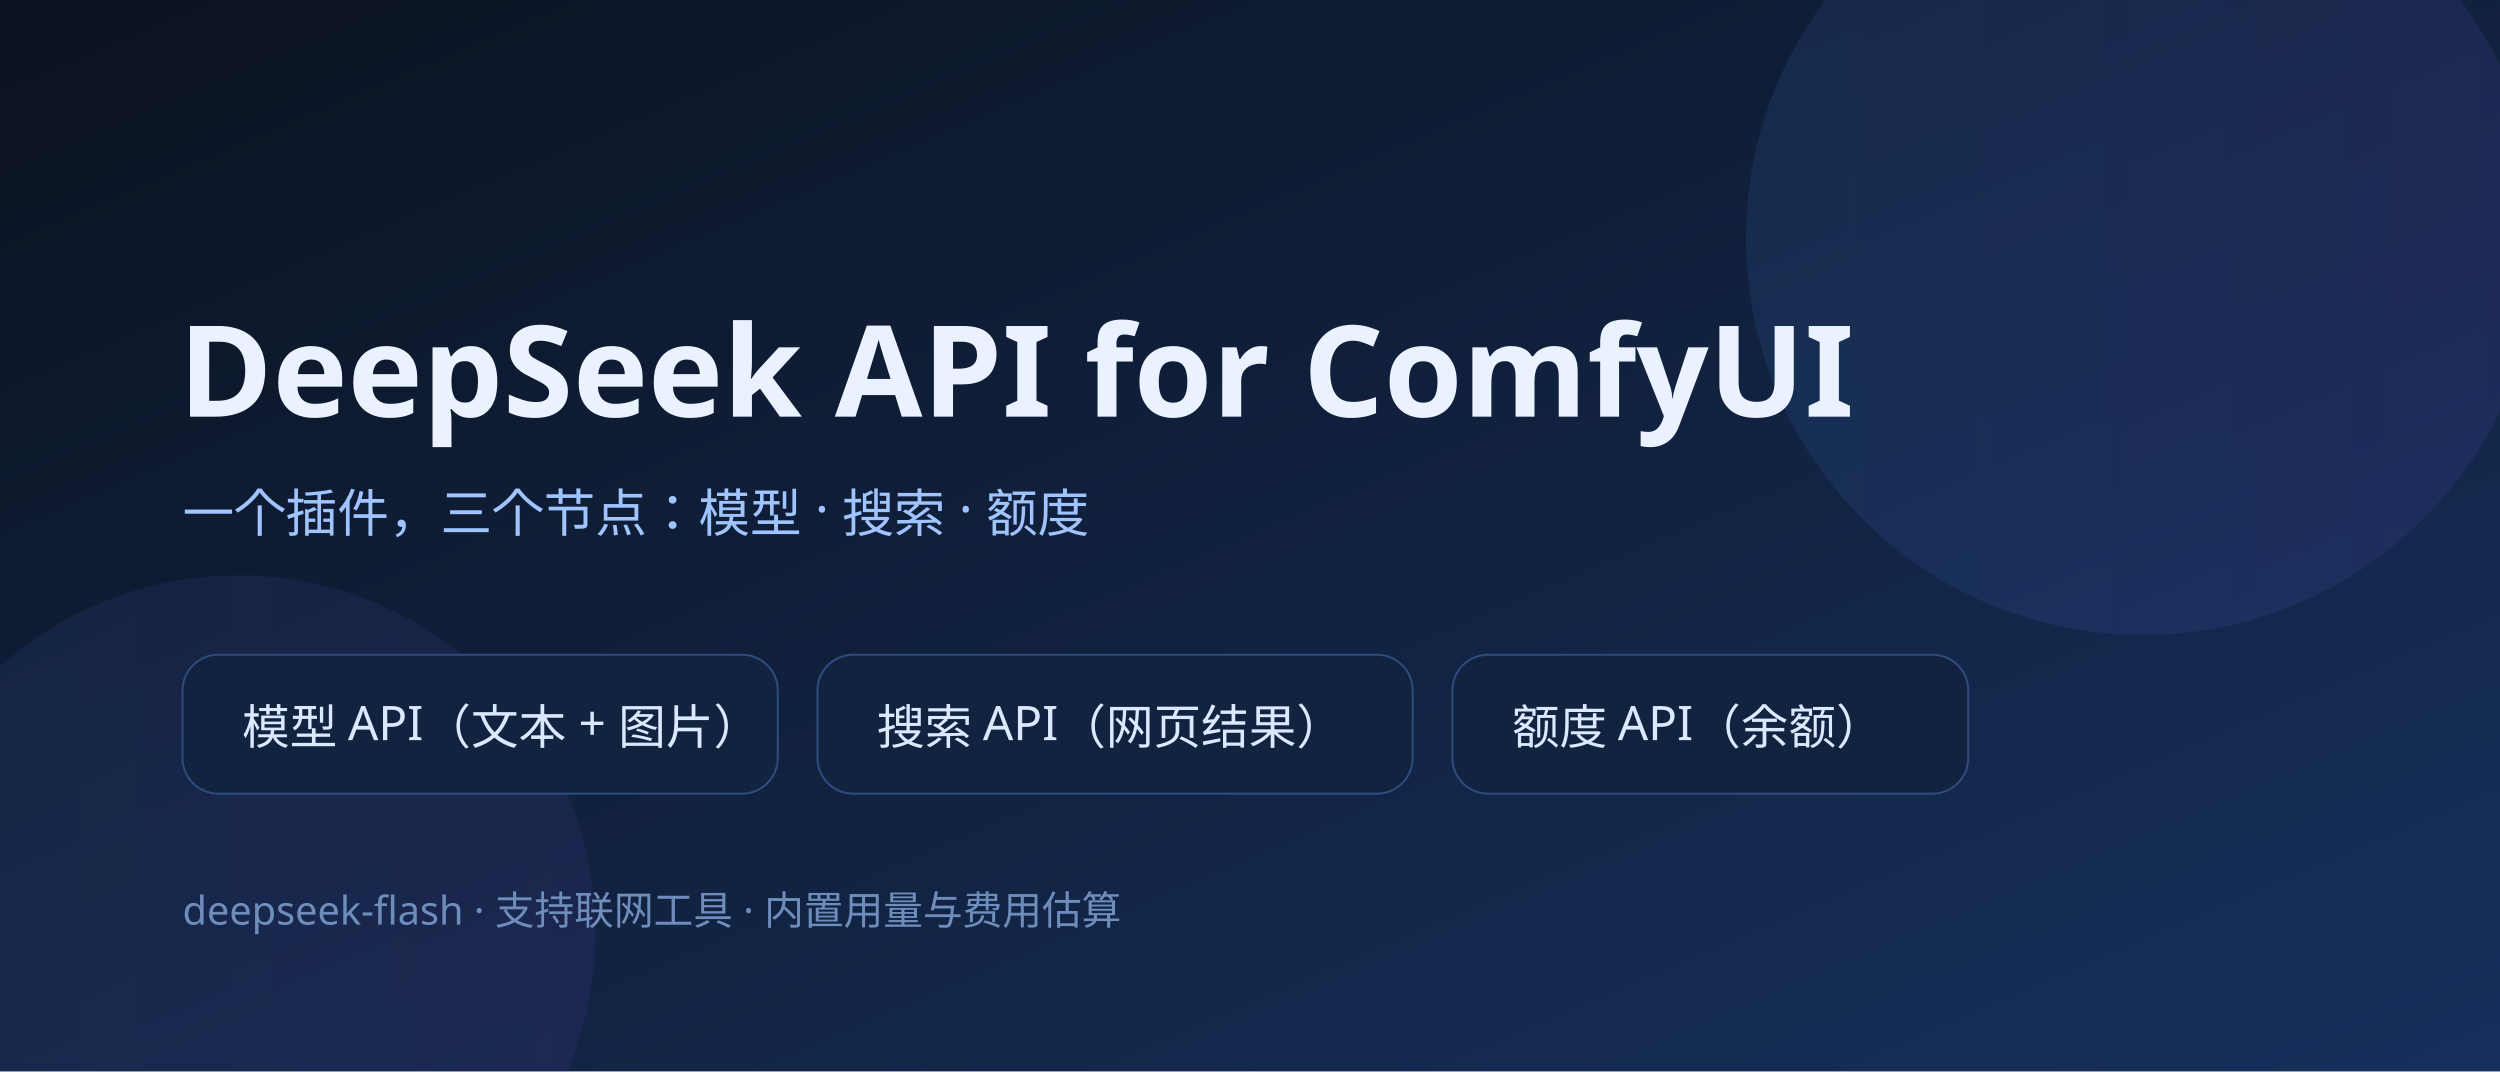
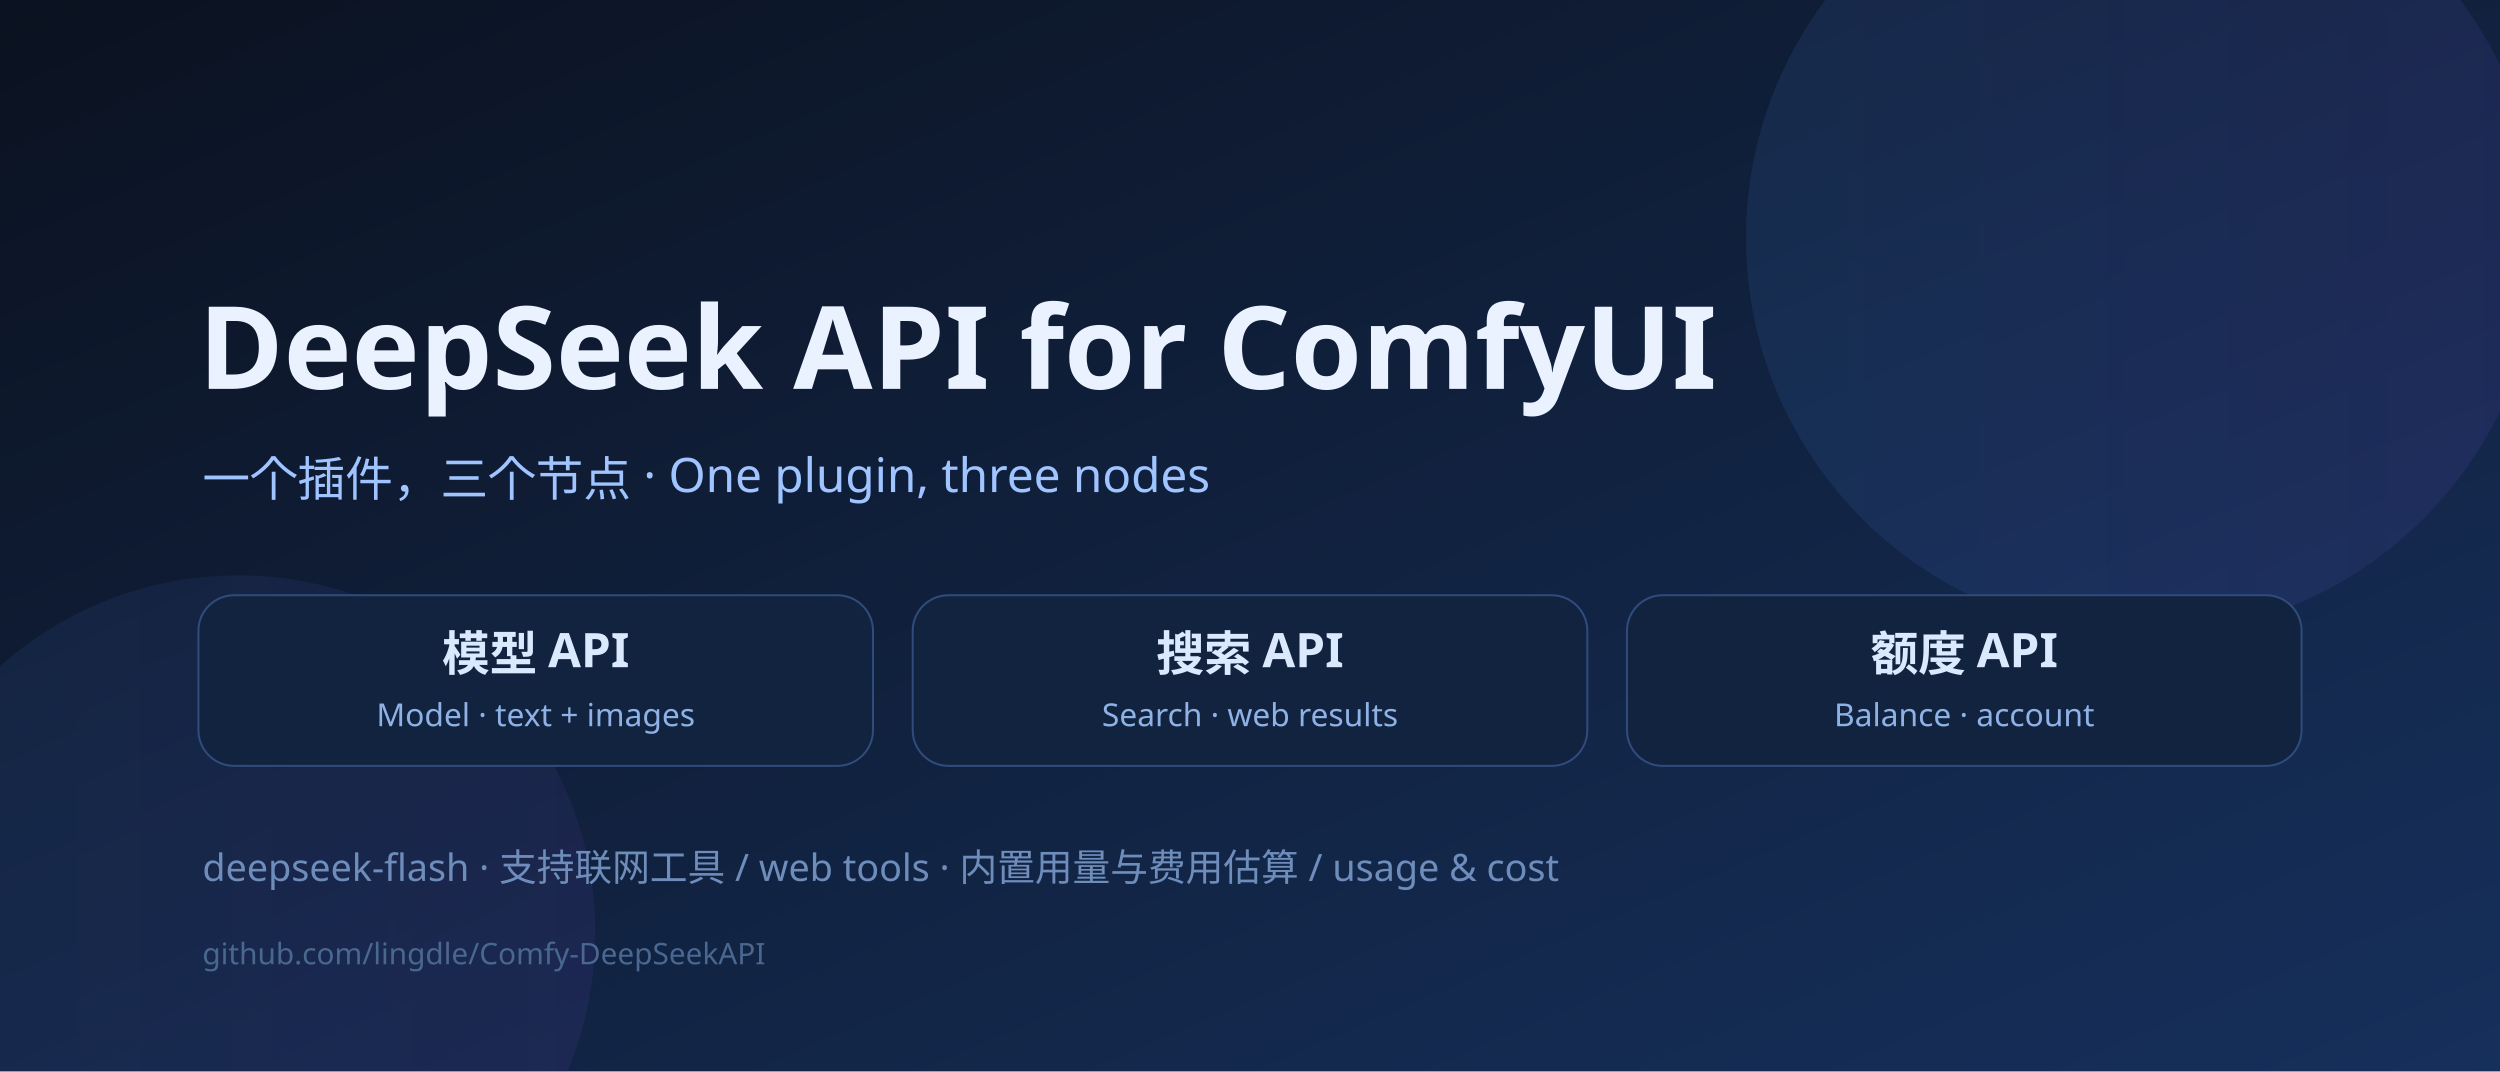
<svg xmlns="http://www.w3.org/2000/svg" viewBox="0 0 1260 540" width="1260" height="540">
  <defs>
    <linearGradient id="bg" x1="0" y1="0" x2="1" y2="1">
      <stop offset="0" stop-color="#0b1220" />
      <stop offset="1" stop-color="#16305c" />
    </linearGradient>
    <linearGradient id="accent" x1="0" y1="0" x2="1" y2="0">
      <stop offset="0" stop-color="#4f9dff" />
      <stop offset="1" stop-color="#8b5cf6" />
    </linearGradient>
  </defs>
  <rect width="1260" height="540" fill="url(#bg)" />
  <circle cx="1080" cy="120" r="200" fill="url(#accent)" opacity="0.10" />
  <circle cx="120" cy="470" r="180" fill="url(#accent)" opacity="0.08" />
-   <text x="90" y="210" font-family="'Segoe UI','PingFang SC','Microsoft YaHei',sans-serif" font-size="64" font-weight="800" fill="#eaf2ff">DeepSeek API for ComfyUI</text>
-   <text x="92" y="268" font-family="'Segoe UI','PingFang SC','Microsoft YaHei',sans-serif" font-size="26" fill="#9fc4ff">一个插件，三个节点：模型 · 搜索 · 额度</text>
-   <g font-family="'Segoe UI','PingFang SC','Microsoft YaHei',sans-serif" font-size="24" fill="#dbe9ff">
-     <rect x="92" y="330" width="300" height="70" rx="18" fill="#122murky" opacity="0" />
-     <rect x="92" y="330" width="300" height="70" rx="18" fill="#12233f" stroke="#2f4c7d" />
-     <text x="122" y="375">模型 API（文本 + 图片）</text>
-     <rect x="412" y="330" width="300" height="70" rx="18" fill="#12233f" stroke="#2f4c7d" />
-     <text x="442" y="375">搜索 API（网页结果）</text>
-     <rect x="732" y="330" width="260" height="70" rx="18" fill="#12233f" stroke="#2f4c7d" />
-     <text x="762" y="375">额度 API（余额）</text>
+   <text x="100" y="196" font-family="'Segoe UI','PingFang SC','Microsoft YaHei',sans-serif" font-size="58" font-weight="800" fill="#eaf2ff">DeepSeek API for ComfyUI</text>
+   <text x="102" y="250" font-family="'Segoe UI','PingFang SC','Microsoft YaHei',sans-serif" font-size="24" fill="#9fc4ff">一个插件，三个节点 · One plugin, three nodes</text>
+   <g font-family="'Segoe UI','PingFang SC','Microsoft YaHei',sans-serif" text-anchor="middle">
+     <rect x="100" y="300" width="340" height="86" rx="18" fill="#12233f" stroke="#2f4c7d" />
+     <text x="270" y="338" font-size="24" font-weight="700" fill="#dbe9ff">模型 API</text>
+     <text x="270" y="366" font-size="16" fill="#8fb2e6">Model · text + images</text>
+     <rect x="460" y="300" width="340" height="86" rx="18" fill="#12233f" stroke="#2f4c7d" />
+     <text x="630" y="338" font-size="24" font-weight="700" fill="#dbe9ff">搜索 API</text>
+     <text x="630" y="366" font-size="16" fill="#8fb2e6">Search · web results</text>
+     <rect x="820" y="300" width="340" height="86" rx="18" fill="#12233f" stroke="#2f4c7d" />
+     <text x="990" y="338" font-size="24" font-weight="700" fill="#dbe9ff">额度 API</text>
+     <text x="990" y="366" font-size="16" fill="#8fb2e6">Balance · account</text>
  </g>
-   <text x="92" y="466" font-family="'Segoe UI','PingFang SC','Microsoft YaHei',sans-serif" font-size="20" fill="#6f8dbb">deepseek-flash · 支持联网工具 · 内置用量与费用估算</text>
+   <text x="102" y="444" font-family="'Segoe UI','PingFang SC','Microsoft YaHei',sans-serif" font-size="19" fill="#6f8dbb">deepseek-flash · 支持联网工具 / web tools · 内置用量与费用估算 / usage &amp; cost</text>
+   <text x="102" y="486" font-family="'Segoe UI','PingFang SC','Microsoft YaHei',sans-serif" font-size="15" fill="#4a678f">github.com/lingdle/Comfy-DeepSeekAPI</text>
</svg>
